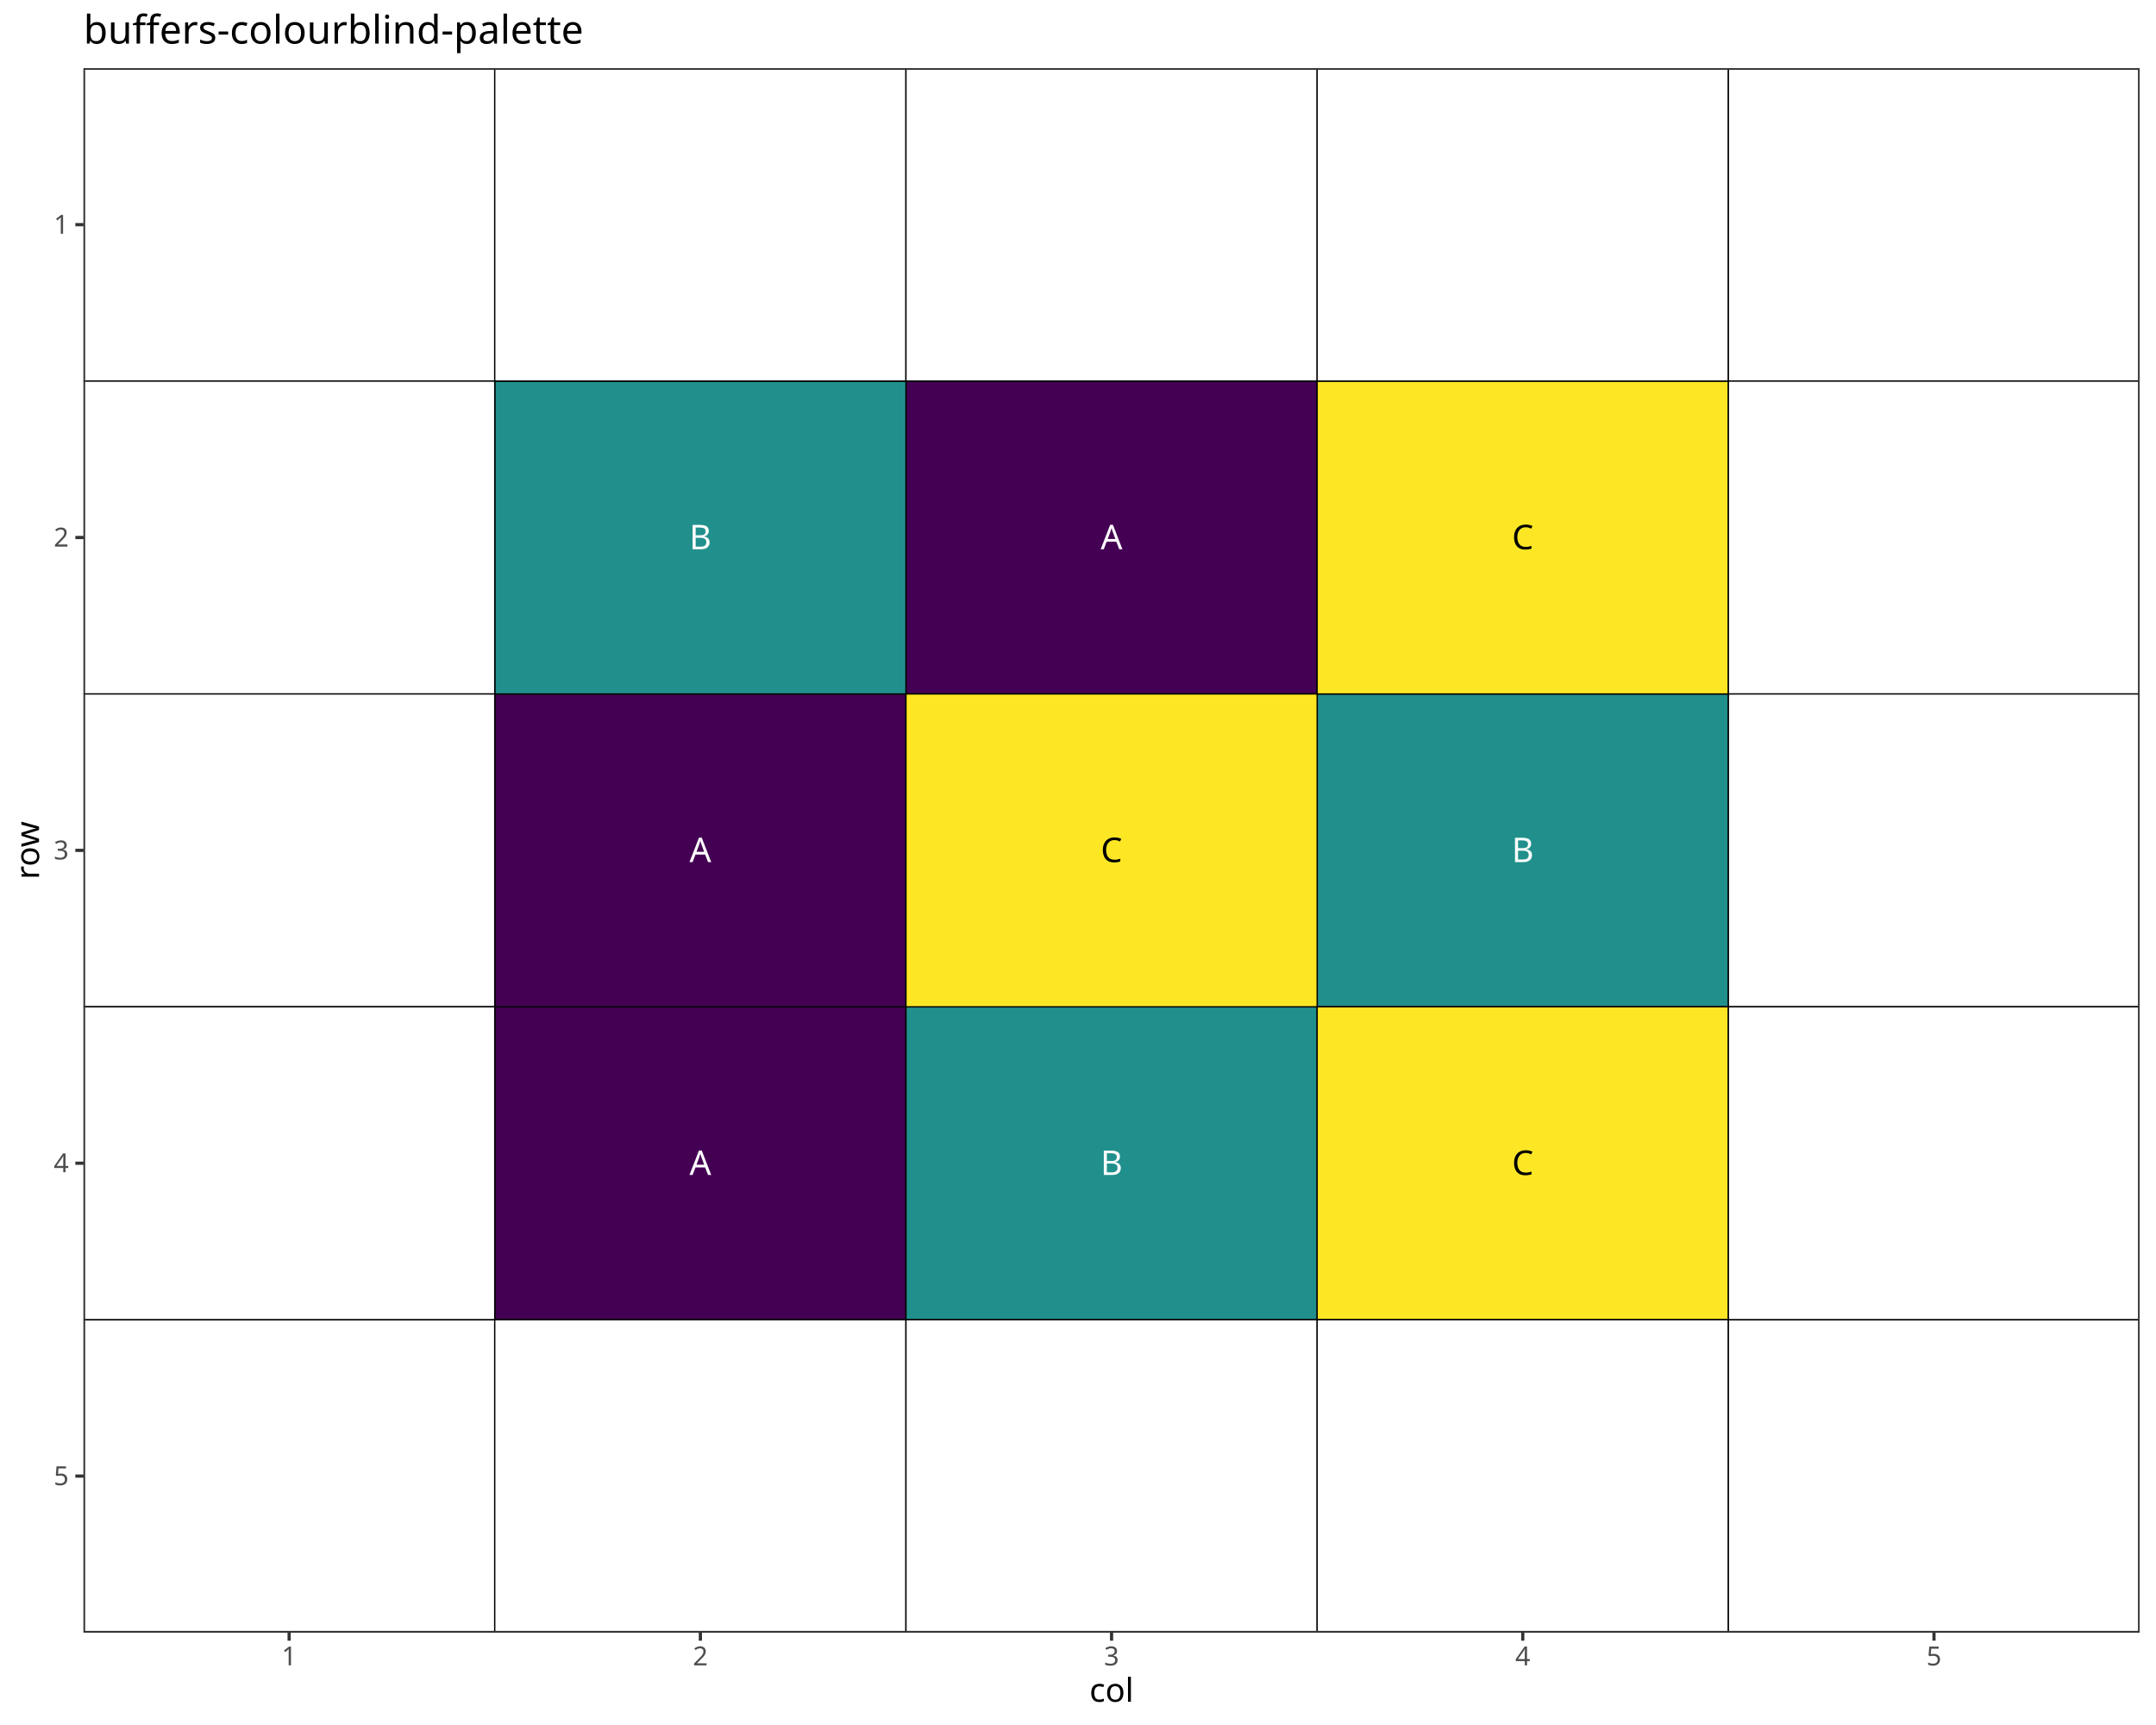
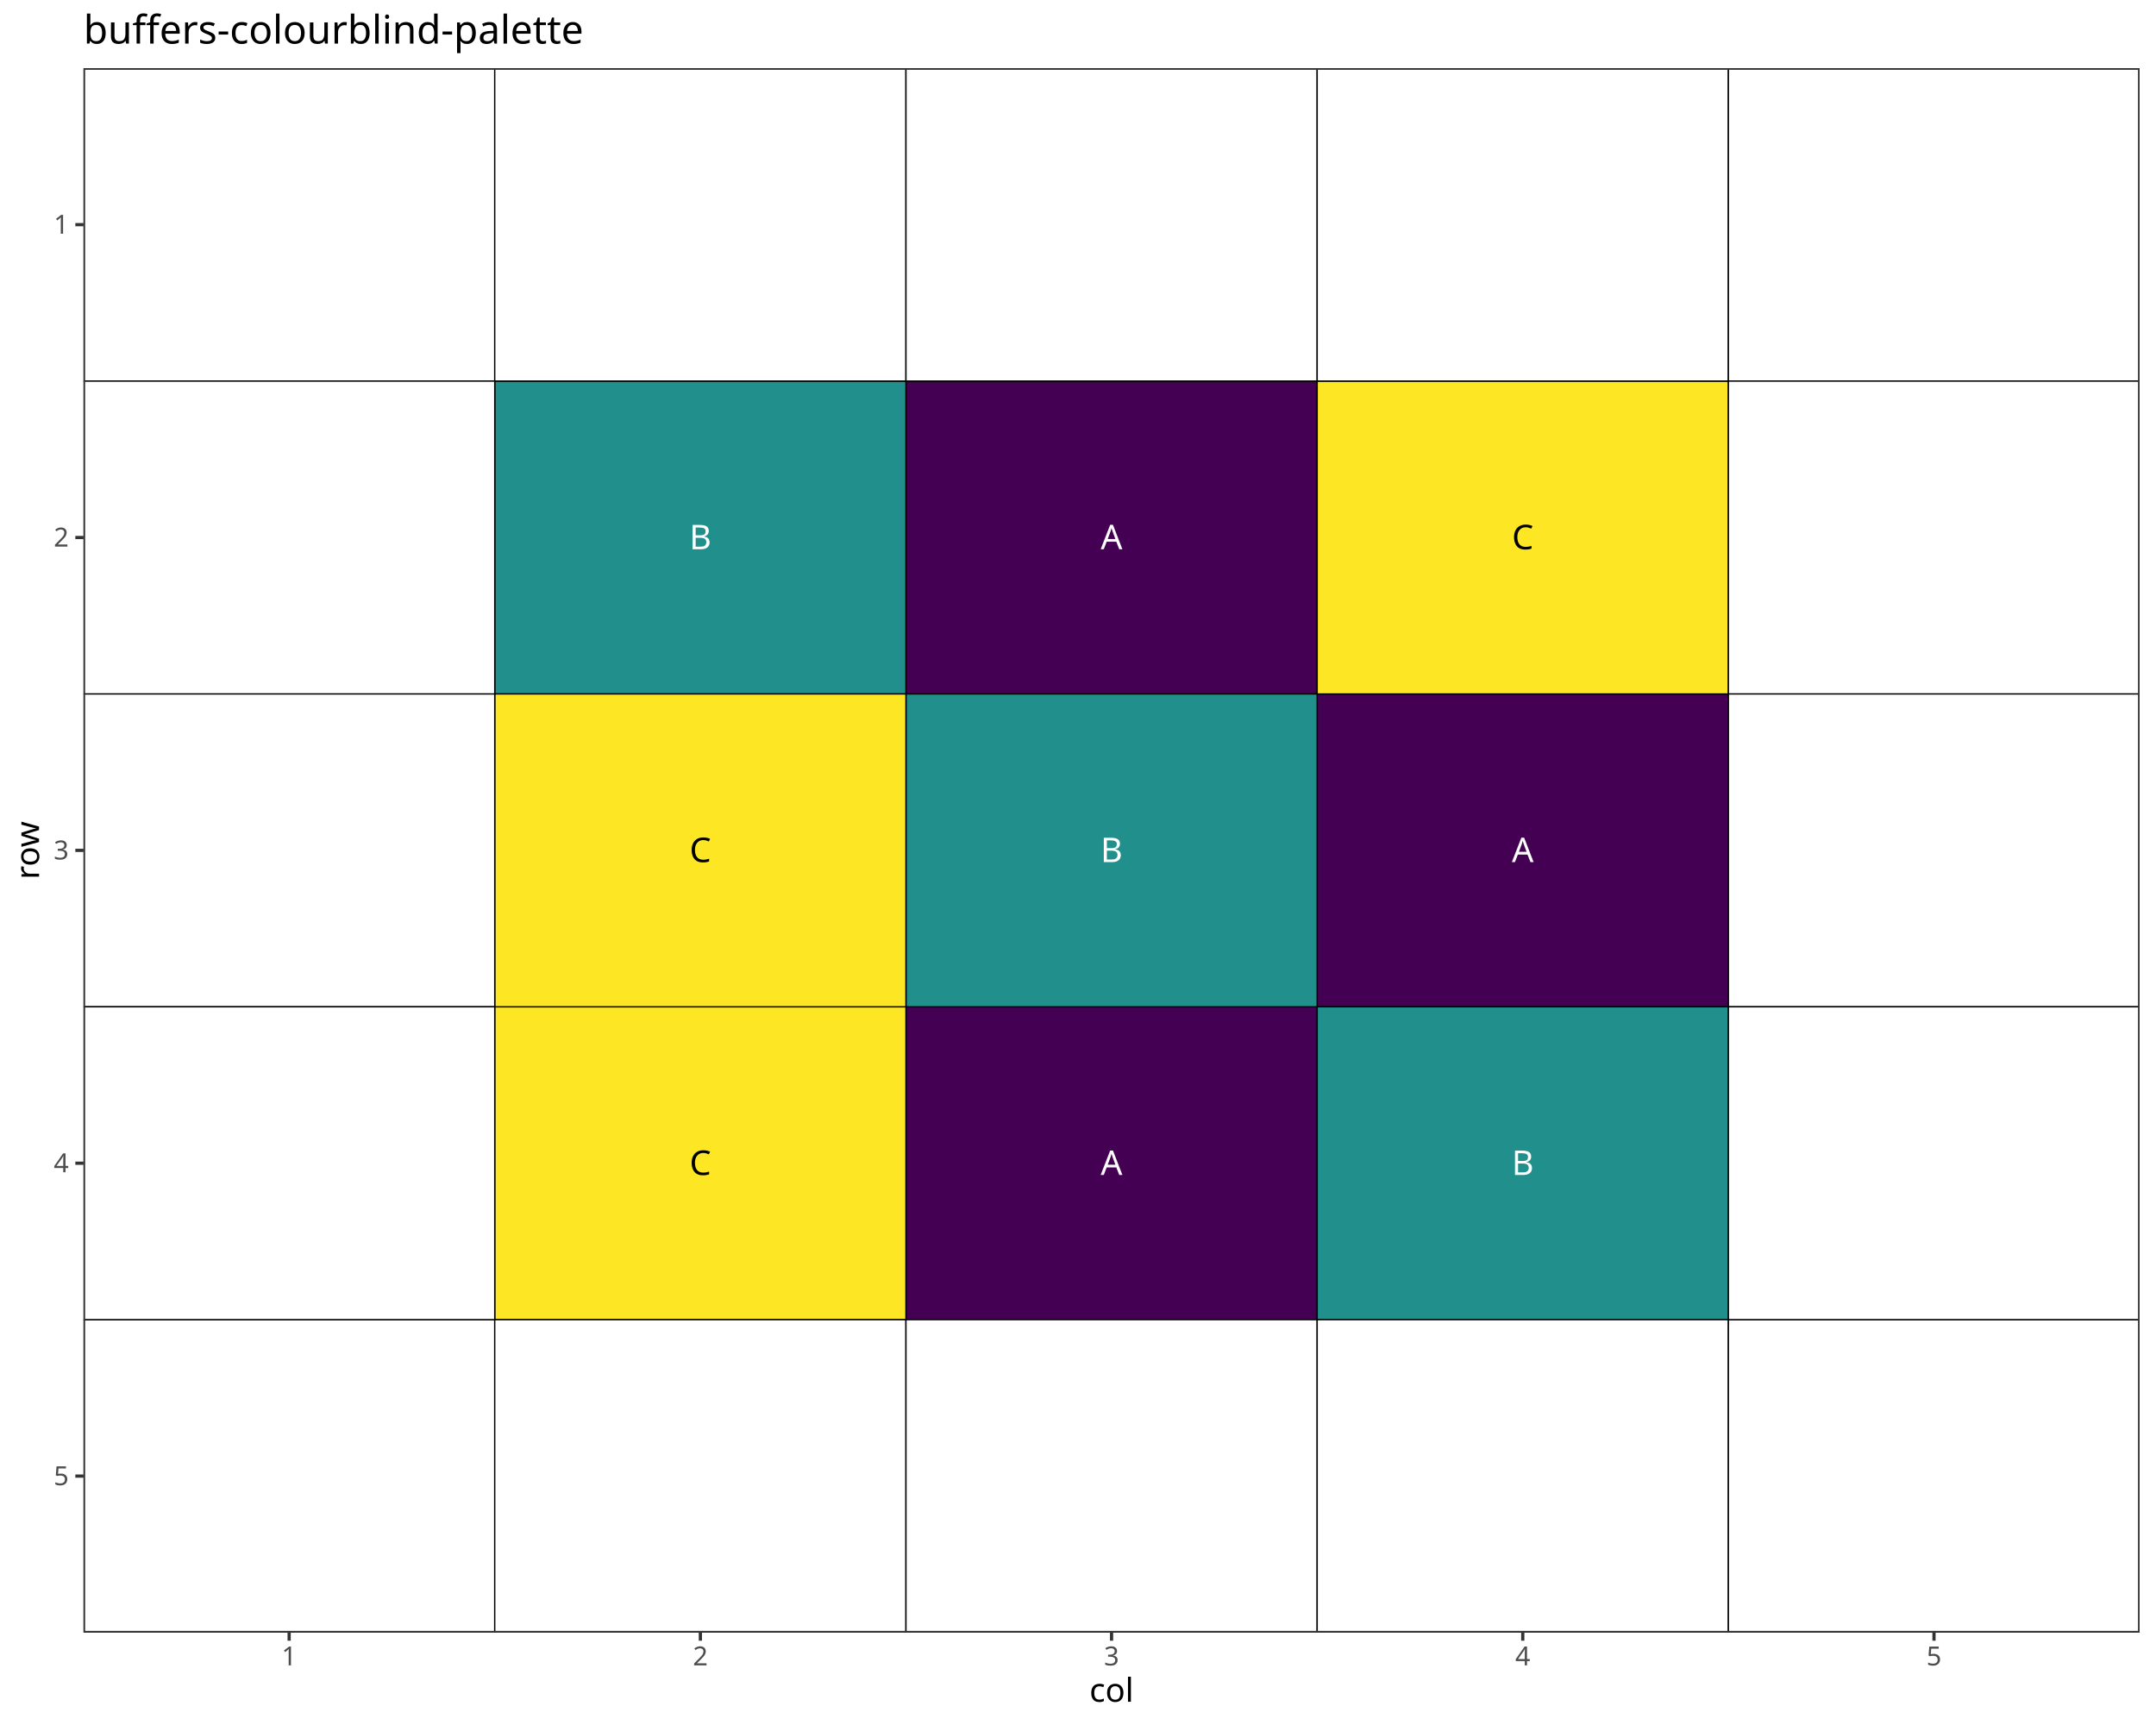
<svg xmlns="http://www.w3.org/2000/svg" class="svglite" data-engine-version="2.0" width="720.00pt" height="576.00pt" viewBox="0 0 720.00 576.00">
  <defs>
    <style type="text/css">
    .svglite line, .svglite polyline, .svglite polygon, .svglite path, .svglite rect, .svglite circle {
      fill: none;
      stroke: #000000;
      stroke-linecap: round;
      stroke-linejoin: round;
      stroke-miterlimit: 10.00;
    }
  </style>
  </defs>
  <rect width="100%" height="100%" style="stroke: none; fill: #FFFFFF;" />
  <defs>
    <clipPath id="cpMC4wMHw3MjAuMDB8MC4wMHw1NzYuMDA=">
      <rect x="0.00" y="0.00" width="720.00" height="576.00" />
    </clipPath>
  </defs>
  <g clip-path="url(#cpMC4wMHw3MjAuMDB8MC4wMHw1NzYuMDA=)">
    <rect x="0.00" y="0.00" width="720.00" height="576.00" style="stroke-width: 1.07; stroke: #FFFFFF; fill: #FFFFFF;" />
  </g>
  <defs>
    <clipPath id="cpMjcuOTB8NzE0LjUyfDIyLjc4fDU0NS4xMQ==">
      <rect x="27.90" y="22.78" width="686.62" height="522.33" />
    </clipPath>
  </defs>
  <g clip-path="url(#cpMjcuOTB8NzE0LjUyfDIyLjc4fDU0NS4xMQ==)">
    <rect x="27.90" y="22.78" width="686.62" height="522.33" style="stroke-width: 1.07; stroke: none; fill: #FFFFFF;" />
    <polyline points="27.90,22.78 714.52,22.78 " style="stroke-width: 0.53; stroke: #EBEBEB; stroke-linecap: butt;" />
    <polyline points="27.90,127.25 714.52,127.25 " style="stroke-width: 0.53; stroke: #EBEBEB; stroke-linecap: butt;" />
    <polyline points="27.90,231.72 714.52,231.72 " style="stroke-width: 0.53; stroke: #EBEBEB; stroke-linecap: butt;" />
    <polyline points="27.90,336.18 714.52,336.18 " style="stroke-width: 0.53; stroke: #EBEBEB; stroke-linecap: butt;" />
    <polyline points="27.90,440.65 714.52,440.65 " style="stroke-width: 0.53; stroke: #EBEBEB; stroke-linecap: butt;" />
    <polyline points="27.90,545.11 714.52,545.11 " style="stroke-width: 0.53; stroke: #EBEBEB; stroke-linecap: butt;" />
    <polyline points="27.90,545.11 27.90,22.78 " style="stroke-width: 0.53; stroke: #EBEBEB; stroke-linecap: butt;" />
    <polyline points="165.22,545.11 165.22,22.78 " style="stroke-width: 0.53; stroke: #EBEBEB; stroke-linecap: butt;" />
    <polyline points="302.55,545.11 302.55,22.78 " style="stroke-width: 0.53; stroke: #EBEBEB; stroke-linecap: butt;" />
    <polyline points="439.87,545.11 439.87,22.78 " style="stroke-width: 0.53; stroke: #EBEBEB; stroke-linecap: butt;" />
    <polyline points="577.20,545.11 577.20,22.78 " style="stroke-width: 0.53; stroke: #EBEBEB; stroke-linecap: butt;" />
    <polyline points="714.52,545.11 714.52,22.78 " style="stroke-width: 0.53; stroke: #EBEBEB; stroke-linecap: butt;" />
    <polyline points="27.90,75.02 714.52,75.02 " style="stroke-width: 1.07; stroke: #EBEBEB; stroke-linecap: butt;" />
    <polyline points="27.90,179.48 714.52,179.48 " style="stroke-width: 1.07; stroke: #EBEBEB; stroke-linecap: butt;" />
    <polyline points="27.90,283.95 714.52,283.95 " style="stroke-width: 1.07; stroke: #EBEBEB; stroke-linecap: butt;" />
    <polyline points="27.90,388.41 714.52,388.41 " style="stroke-width: 1.07; stroke: #EBEBEB; stroke-linecap: butt;" />
    <polyline points="27.90,492.88 714.52,492.88 " style="stroke-width: 1.07; stroke: #EBEBEB; stroke-linecap: butt;" />
    <polyline points="96.56,545.11 96.56,22.78 " style="stroke-width: 1.07; stroke: #EBEBEB; stroke-linecap: butt;" />
    <polyline points="233.89,545.11 233.89,22.78 " style="stroke-width: 1.07; stroke: #EBEBEB; stroke-linecap: butt;" />
    <polyline points="371.21,545.11 371.21,22.78 " style="stroke-width: 1.07; stroke: #EBEBEB; stroke-linecap: butt;" />
    <polyline points="508.53,545.11 508.53,22.78 " style="stroke-width: 1.07; stroke: #EBEBEB; stroke-linecap: butt;" />
    <polyline points="645.86,545.11 645.86,22.78 " style="stroke-width: 1.07; stroke: #EBEBEB; stroke-linecap: butt;" />
-     <rect x="165.22" y="336.18" width="137.32" height="104.47" style="stroke-width: 0.43; stroke-linecap: butt; stroke-linejoin: miter; fill: #440154;" />
    <rect x="302.55" y="127.25" width="137.32" height="104.47" style="stroke-width: 0.43; stroke-linecap: butt; stroke-linejoin: miter; fill: #440154;" />
-     <rect x="165.22" y="231.72" width="137.32" height="104.47" style="stroke-width: 0.43; stroke-linecap: butt; stroke-linejoin: miter; fill: #440154;" />
+     <rect x="302.55" y="336.18" width="137.32" height="104.47" style="stroke-width: 0.43; stroke-linecap: butt; stroke-linejoin: miter; fill: #440154;" />
+     <rect x="439.87" y="231.72" width="137.32" height="104.47" style="stroke-width: 0.43; stroke-linecap: butt; stroke-linejoin: miter; fill: #440154;" />
    <rect x="165.22" y="127.25" width="137.32" height="104.47" style="stroke-width: 0.43; stroke-linecap: butt; stroke-linejoin: miter; fill: #21908C;" />
-     <rect x="439.87" y="231.72" width="137.32" height="104.47" style="stroke-width: 0.43; stroke-linecap: butt; stroke-linejoin: miter; fill: #21908C;" />
-     <rect x="302.55" y="336.18" width="137.32" height="104.47" style="stroke-width: 0.43; stroke-linecap: butt; stroke-linejoin: miter; fill: #21908C;" />
-     <rect x="302.55" y="231.72" width="137.32" height="104.47" style="stroke-width: 0.43; stroke-linecap: butt; stroke-linejoin: miter; fill: #FDE725;" />
+     <rect x="302.55" y="231.72" width="137.32" height="104.47" style="stroke-width: 0.43; stroke-linecap: butt; stroke-linejoin: miter; fill: #21908C;" />
+     <rect x="439.87" y="336.18" width="137.32" height="104.47" style="stroke-width: 0.43; stroke-linecap: butt; stroke-linejoin: miter; fill: #21908C;" />
    <rect x="439.87" y="127.25" width="137.32" height="104.47" style="stroke-width: 0.43; stroke-linecap: butt; stroke-linejoin: miter; fill: #FDE725;" />
-     <rect x="439.87" y="336.18" width="137.32" height="104.47" style="stroke-width: 0.43; stroke-linecap: butt; stroke-linejoin: miter; fill: #FDE725;" />
+     <rect x="165.22" y="336.18" width="137.32" height="104.47" style="stroke-width: 0.43; stroke-linecap: butt; stroke-linejoin: miter; fill: #FDE725;" />
+     <rect x="165.22" y="231.72" width="137.32" height="104.47" style="stroke-width: 0.43; stroke-linecap: butt; stroke-linejoin: miter; fill: #FDE725;" />
    <rect x="27.90" y="22.78" width="137.32" height="104.47" style="stroke-width: 0.43; stroke-linecap: butt; stroke-linejoin: miter; fill: #FFFFFF;" />
    <rect x="165.22" y="22.78" width="137.32" height="104.47" style="stroke-width: 0.43; stroke-linecap: butt; stroke-linejoin: miter; fill: #FFFFFF;" />
    <rect x="302.55" y="22.78" width="137.32" height="104.47" style="stroke-width: 0.43; stroke-linecap: butt; stroke-linejoin: miter; fill: #FFFFFF;" />
    <rect x="439.87" y="22.78" width="137.32" height="104.47" style="stroke-width: 0.43; stroke-linecap: butt; stroke-linejoin: miter; fill: #FFFFFF;" />
    <rect x="577.20" y="22.78" width="137.32" height="104.47" style="stroke-width: 0.43; stroke-linecap: butt; stroke-linejoin: miter; fill: #FFFFFF;" />
    <rect x="27.90" y="440.65" width="137.32" height="104.47" style="stroke-width: 0.43; stroke-linecap: butt; stroke-linejoin: miter; fill: #FFFFFF;" />
    <rect x="165.22" y="440.65" width="137.32" height="104.47" style="stroke-width: 0.43; stroke-linecap: butt; stroke-linejoin: miter; fill: #FFFFFF;" />
    <rect x="302.55" y="440.65" width="137.32" height="104.47" style="stroke-width: 0.43; stroke-linecap: butt; stroke-linejoin: miter; fill: #FFFFFF;" />
    <rect x="439.87" y="440.65" width="137.32" height="104.47" style="stroke-width: 0.43; stroke-linecap: butt; stroke-linejoin: miter; fill: #FFFFFF;" />
    <rect x="577.20" y="440.65" width="137.32" height="104.47" style="stroke-width: 0.43; stroke-linecap: butt; stroke-linejoin: miter; fill: #FFFFFF;" />
    <rect x="27.90" y="127.25" width="137.32" height="104.47" style="stroke-width: 0.43; stroke-linecap: butt; stroke-linejoin: miter; fill: #FFFFFF;" />
    <rect x="27.90" y="231.72" width="137.32" height="104.47" style="stroke-width: 0.43; stroke-linecap: butt; stroke-linejoin: miter; fill: #FFFFFF;" />
    <rect x="27.90" y="336.18" width="137.32" height="104.47" style="stroke-width: 0.43; stroke-linecap: butt; stroke-linejoin: miter; fill: #FFFFFF;" />
    <rect x="577.20" y="127.25" width="137.32" height="104.47" style="stroke-width: 0.43; stroke-linecap: butt; stroke-linejoin: miter; fill: #FFFFFF;" />
    <rect x="577.20" y="231.72" width="137.32" height="104.47" style="stroke-width: 0.43; stroke-linecap: butt; stroke-linejoin: miter; fill: #FFFFFF;" />
    <rect x="577.20" y="336.18" width="137.32" height="104.47" style="stroke-width: 0.43; stroke-linecap: butt; stroke-linejoin: miter; fill: #FFFFFF;" />
-     <text x="233.89" y="392.33" text-anchor="middle" style="font-size: 11.38px; fill: #FFFFFF; font-family: sans;" textLength="7.59px" lengthAdjust="spacingAndGlyphs">A</text>
    <text x="371.21" y="183.40" text-anchor="middle" style="font-size: 11.38px; fill: #FFFFFF; font-family: sans;" textLength="7.59px" lengthAdjust="spacingAndGlyphs">A</text>
-     <text x="233.89" y="287.86" text-anchor="middle" style="font-size: 11.38px; fill: #FFFFFF; font-family: sans;" textLength="7.59px" lengthAdjust="spacingAndGlyphs">A</text>
+     <text x="371.21" y="392.33" text-anchor="middle" style="font-size: 11.38px; fill: #FFFFFF; font-family: sans;" textLength="7.59px" lengthAdjust="spacingAndGlyphs">A</text>
+     <text x="508.53" y="287.86" text-anchor="middle" style="font-size: 11.38px; fill: #FFFFFF; font-family: sans;" textLength="7.59px" lengthAdjust="spacingAndGlyphs">A</text>
    <text x="233.89" y="183.40" text-anchor="middle" style="font-size: 11.38px; fill: #FFFFFF; font-family: sans;" textLength="7.59px" lengthAdjust="spacingAndGlyphs">B</text>
-     <text x="508.53" y="287.86" text-anchor="middle" style="font-size: 11.38px; fill: #FFFFFF; font-family: sans;" textLength="7.59px" lengthAdjust="spacingAndGlyphs">B</text>
-     <text x="371.21" y="392.33" text-anchor="middle" style="font-size: 11.38px; fill: #FFFFFF; font-family: sans;" textLength="7.59px" lengthAdjust="spacingAndGlyphs">B</text>
-     <text x="371.21" y="287.86" text-anchor="middle" style="font-size: 11.38px; font-family: sans;" textLength="8.22px" lengthAdjust="spacingAndGlyphs">C</text>
+     <text x="371.21" y="287.86" text-anchor="middle" style="font-size: 11.38px; fill: #FFFFFF; font-family: sans;" textLength="7.59px" lengthAdjust="spacingAndGlyphs">B</text>
+     <text x="508.53" y="392.33" text-anchor="middle" style="font-size: 11.38px; fill: #FFFFFF; font-family: sans;" textLength="7.59px" lengthAdjust="spacingAndGlyphs">B</text>
    <text x="508.53" y="183.40" text-anchor="middle" style="font-size: 11.38px; font-family: sans;" textLength="8.22px" lengthAdjust="spacingAndGlyphs">C</text>
-     <text x="508.53" y="392.33" text-anchor="middle" style="font-size: 11.38px; font-family: sans;" textLength="8.22px" lengthAdjust="spacingAndGlyphs">C</text>
+     <text x="233.89" y="392.33" text-anchor="middle" style="font-size: 11.38px; font-family: sans;" textLength="8.22px" lengthAdjust="spacingAndGlyphs">C</text>
+     <text x="233.89" y="287.86" text-anchor="middle" style="font-size: 11.38px; font-family: sans;" textLength="8.22px" lengthAdjust="spacingAndGlyphs">C</text>
    <rect x="27.90" y="22.78" width="686.62" height="522.33" style="stroke-width: 1.07; stroke: #333333;" />
  </g>
  <g clip-path="url(#cpMC4wMHw3MjAuMDB8MC4wMHw1NzYuMDA=)">
    <text x="22.97" y="78.04" text-anchor="end" style="font-size: 8.80px; fill: #4D4D4D; font-family: sans;" textLength="4.89px" lengthAdjust="spacingAndGlyphs">1</text>
    <text x="22.97" y="182.51" text-anchor="end" style="font-size: 8.80px; fill: #4D4D4D; font-family: sans;" textLength="4.89px" lengthAdjust="spacingAndGlyphs">2</text>
    <text x="22.97" y="286.98" text-anchor="end" style="font-size: 8.80px; fill: #4D4D4D; font-family: sans;" textLength="4.89px" lengthAdjust="spacingAndGlyphs">3</text>
    <text x="22.97" y="391.44" text-anchor="end" style="font-size: 8.80px; fill: #4D4D4D; font-family: sans;" textLength="4.89px" lengthAdjust="spacingAndGlyphs">4</text>
    <text x="22.97" y="495.91" text-anchor="end" style="font-size: 8.80px; fill: #4D4D4D; font-family: sans;" textLength="4.89px" lengthAdjust="spacingAndGlyphs">5</text>
    <polyline points="25.16,75.02 27.90,75.02 " style="stroke-width: 1.07; stroke: #333333; stroke-linecap: butt;" />
    <polyline points="25.16,179.48 27.90,179.48 " style="stroke-width: 1.07; stroke: #333333; stroke-linecap: butt;" />
    <polyline points="25.16,283.95 27.90,283.95 " style="stroke-width: 1.07; stroke: #333333; stroke-linecap: butt;" />
    <polyline points="25.16,388.41 27.90,388.41 " style="stroke-width: 1.07; stroke: #333333; stroke-linecap: butt;" />
    <polyline points="25.16,492.88 27.90,492.88 " style="stroke-width: 1.07; stroke: #333333; stroke-linecap: butt;" />
    <polyline points="96.56,547.85 96.56,545.11 " style="stroke-width: 1.07; stroke: #333333; stroke-linecap: butt;" />
    <polyline points="233.89,547.85 233.89,545.11 " style="stroke-width: 1.07; stroke: #333333; stroke-linecap: butt;" />
    <polyline points="371.21,547.85 371.21,545.11 " style="stroke-width: 1.07; stroke: #333333; stroke-linecap: butt;" />
    <polyline points="508.53,547.85 508.53,545.11 " style="stroke-width: 1.07; stroke: #333333; stroke-linecap: butt;" />
    <polyline points="645.86,547.85 645.86,545.11 " style="stroke-width: 1.07; stroke: #333333; stroke-linecap: butt;" />
    <text x="96.56" y="556.10" text-anchor="middle" style="font-size: 8.80px; fill: #4D4D4D; font-family: sans;" textLength="4.89px" lengthAdjust="spacingAndGlyphs">1</text>
    <text x="233.89" y="556.10" text-anchor="middle" style="font-size: 8.80px; fill: #4D4D4D; font-family: sans;" textLength="4.89px" lengthAdjust="spacingAndGlyphs">2</text>
    <text x="371.21" y="556.10" text-anchor="middle" style="font-size: 8.80px; fill: #4D4D4D; font-family: sans;" textLength="4.89px" lengthAdjust="spacingAndGlyphs">3</text>
    <text x="508.53" y="556.10" text-anchor="middle" style="font-size: 8.80px; fill: #4D4D4D; font-family: sans;" textLength="4.89px" lengthAdjust="spacingAndGlyphs">4</text>
    <text x="645.86" y="556.10" text-anchor="middle" style="font-size: 8.80px; fill: #4D4D4D; font-family: sans;" textLength="4.89px" lengthAdjust="spacingAndGlyphs">5</text>
    <text x="371.21" y="568.24" text-anchor="middle" style="font-size: 11.00px; font-family: sans;" textLength="14.06px" lengthAdjust="spacingAndGlyphs">col</text>
    <text transform="translate(13.05,283.95) rotate(-90)" text-anchor="middle" style="font-size: 11.00px; font-family: sans;" textLength="17.73px" lengthAdjust="spacingAndGlyphs">row</text>
    <text x="27.90" y="14.56" style="font-size: 13.20px; font-family: sans;" textLength="152.63px" lengthAdjust="spacingAndGlyphs">buffers-colourblind-palette</text>
  </g>
</svg>
